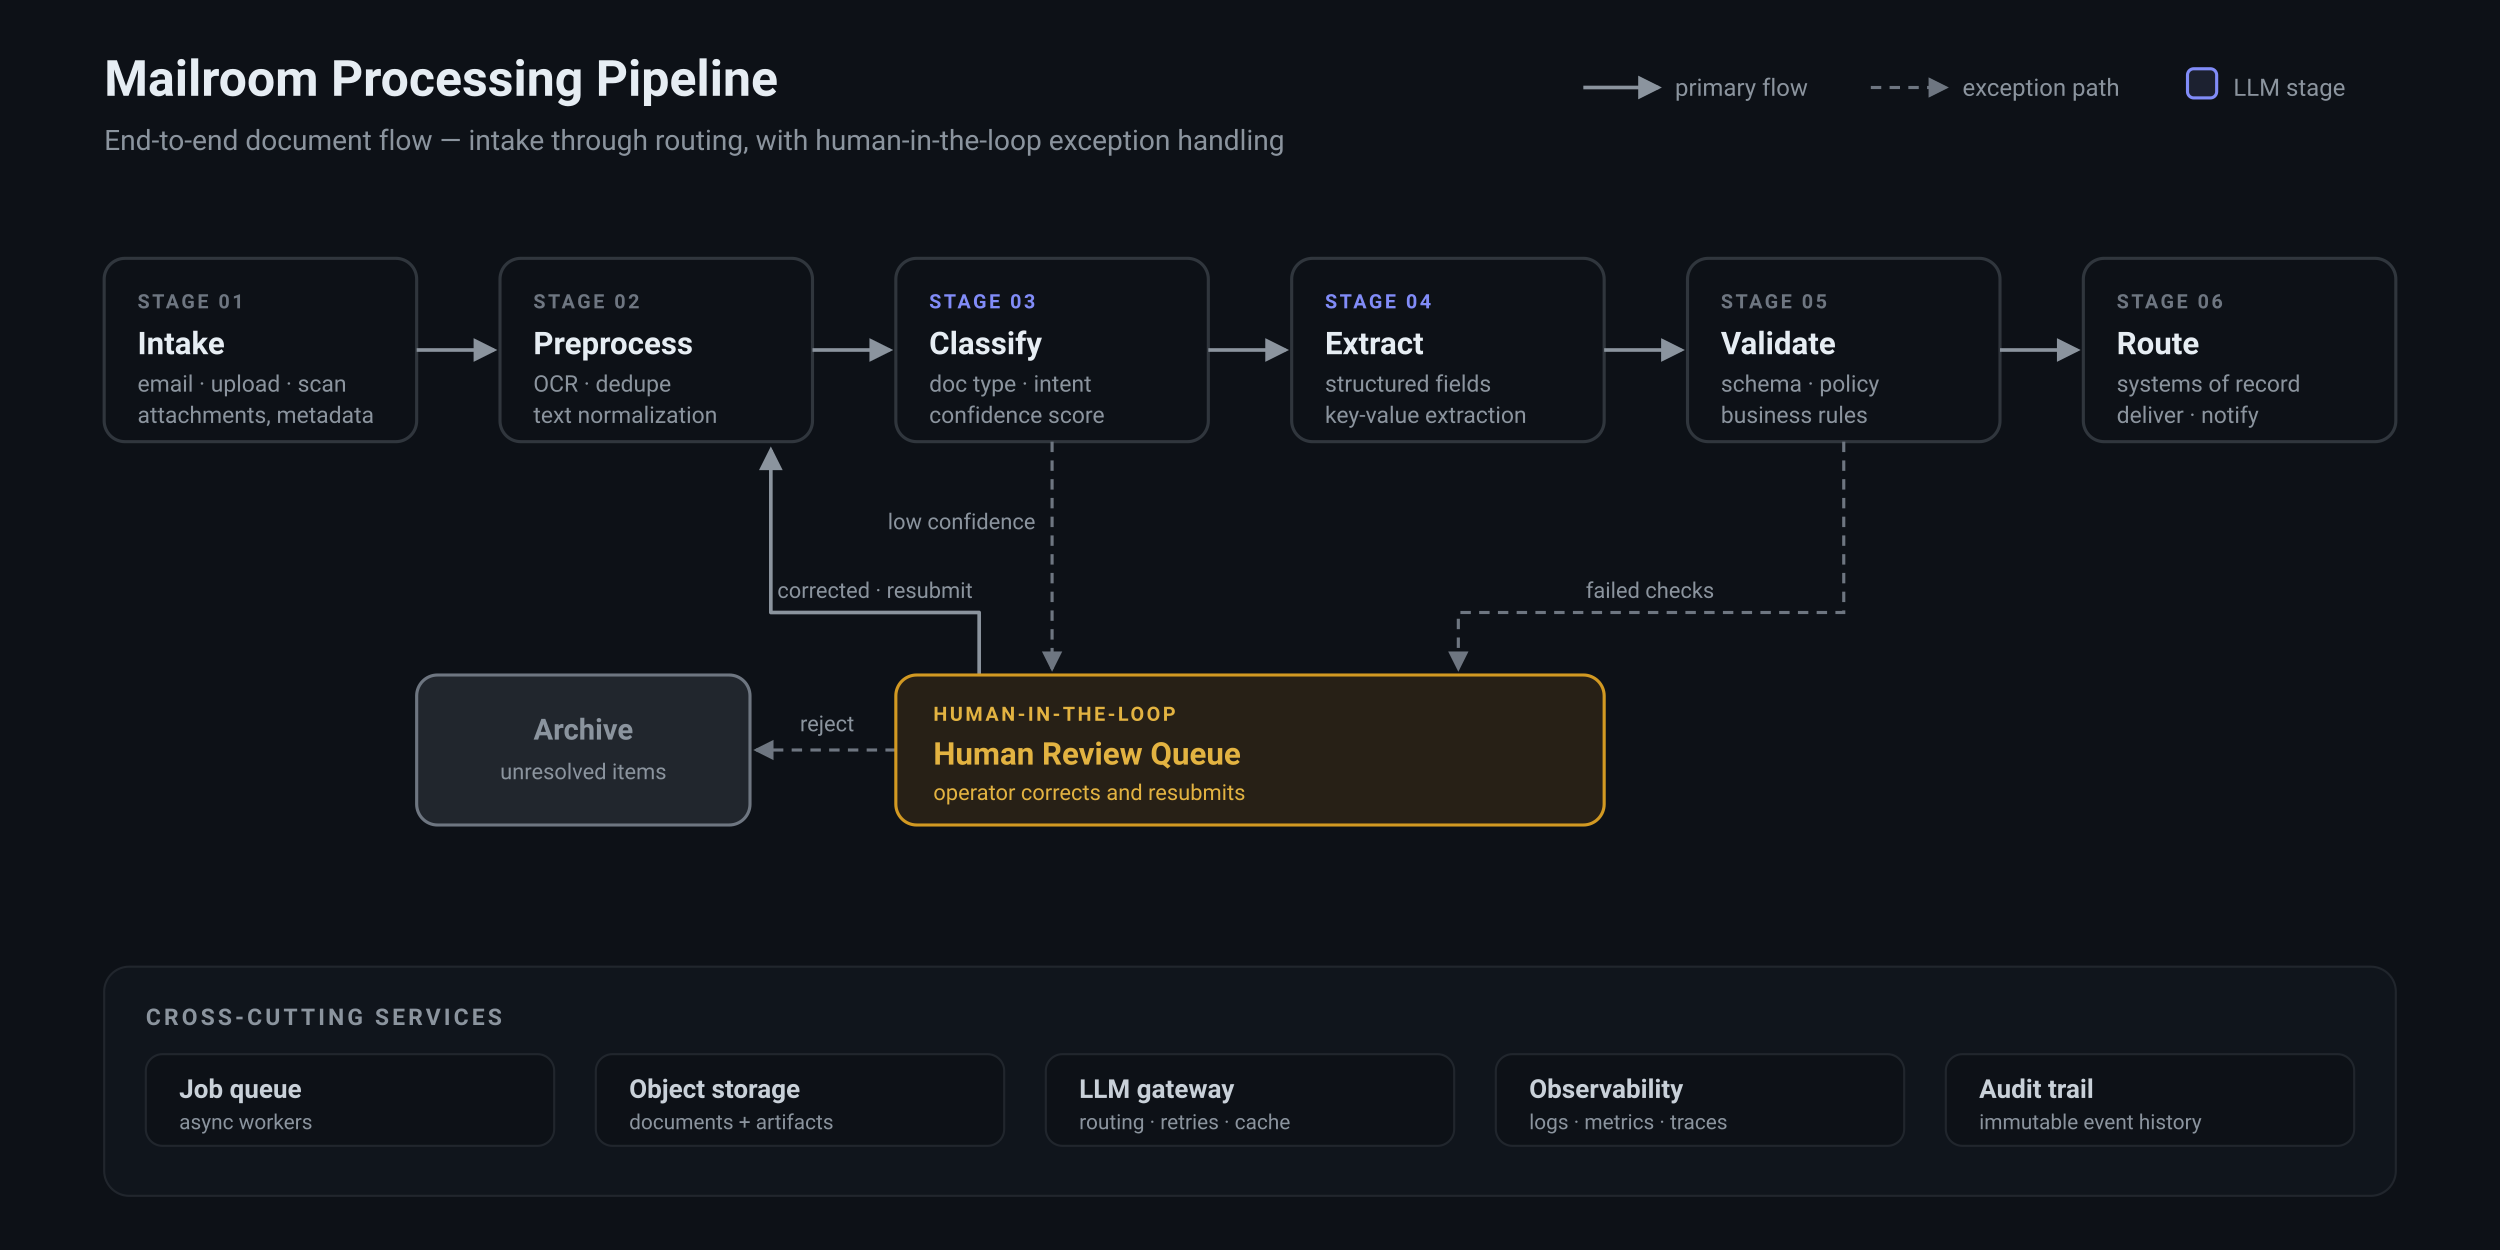
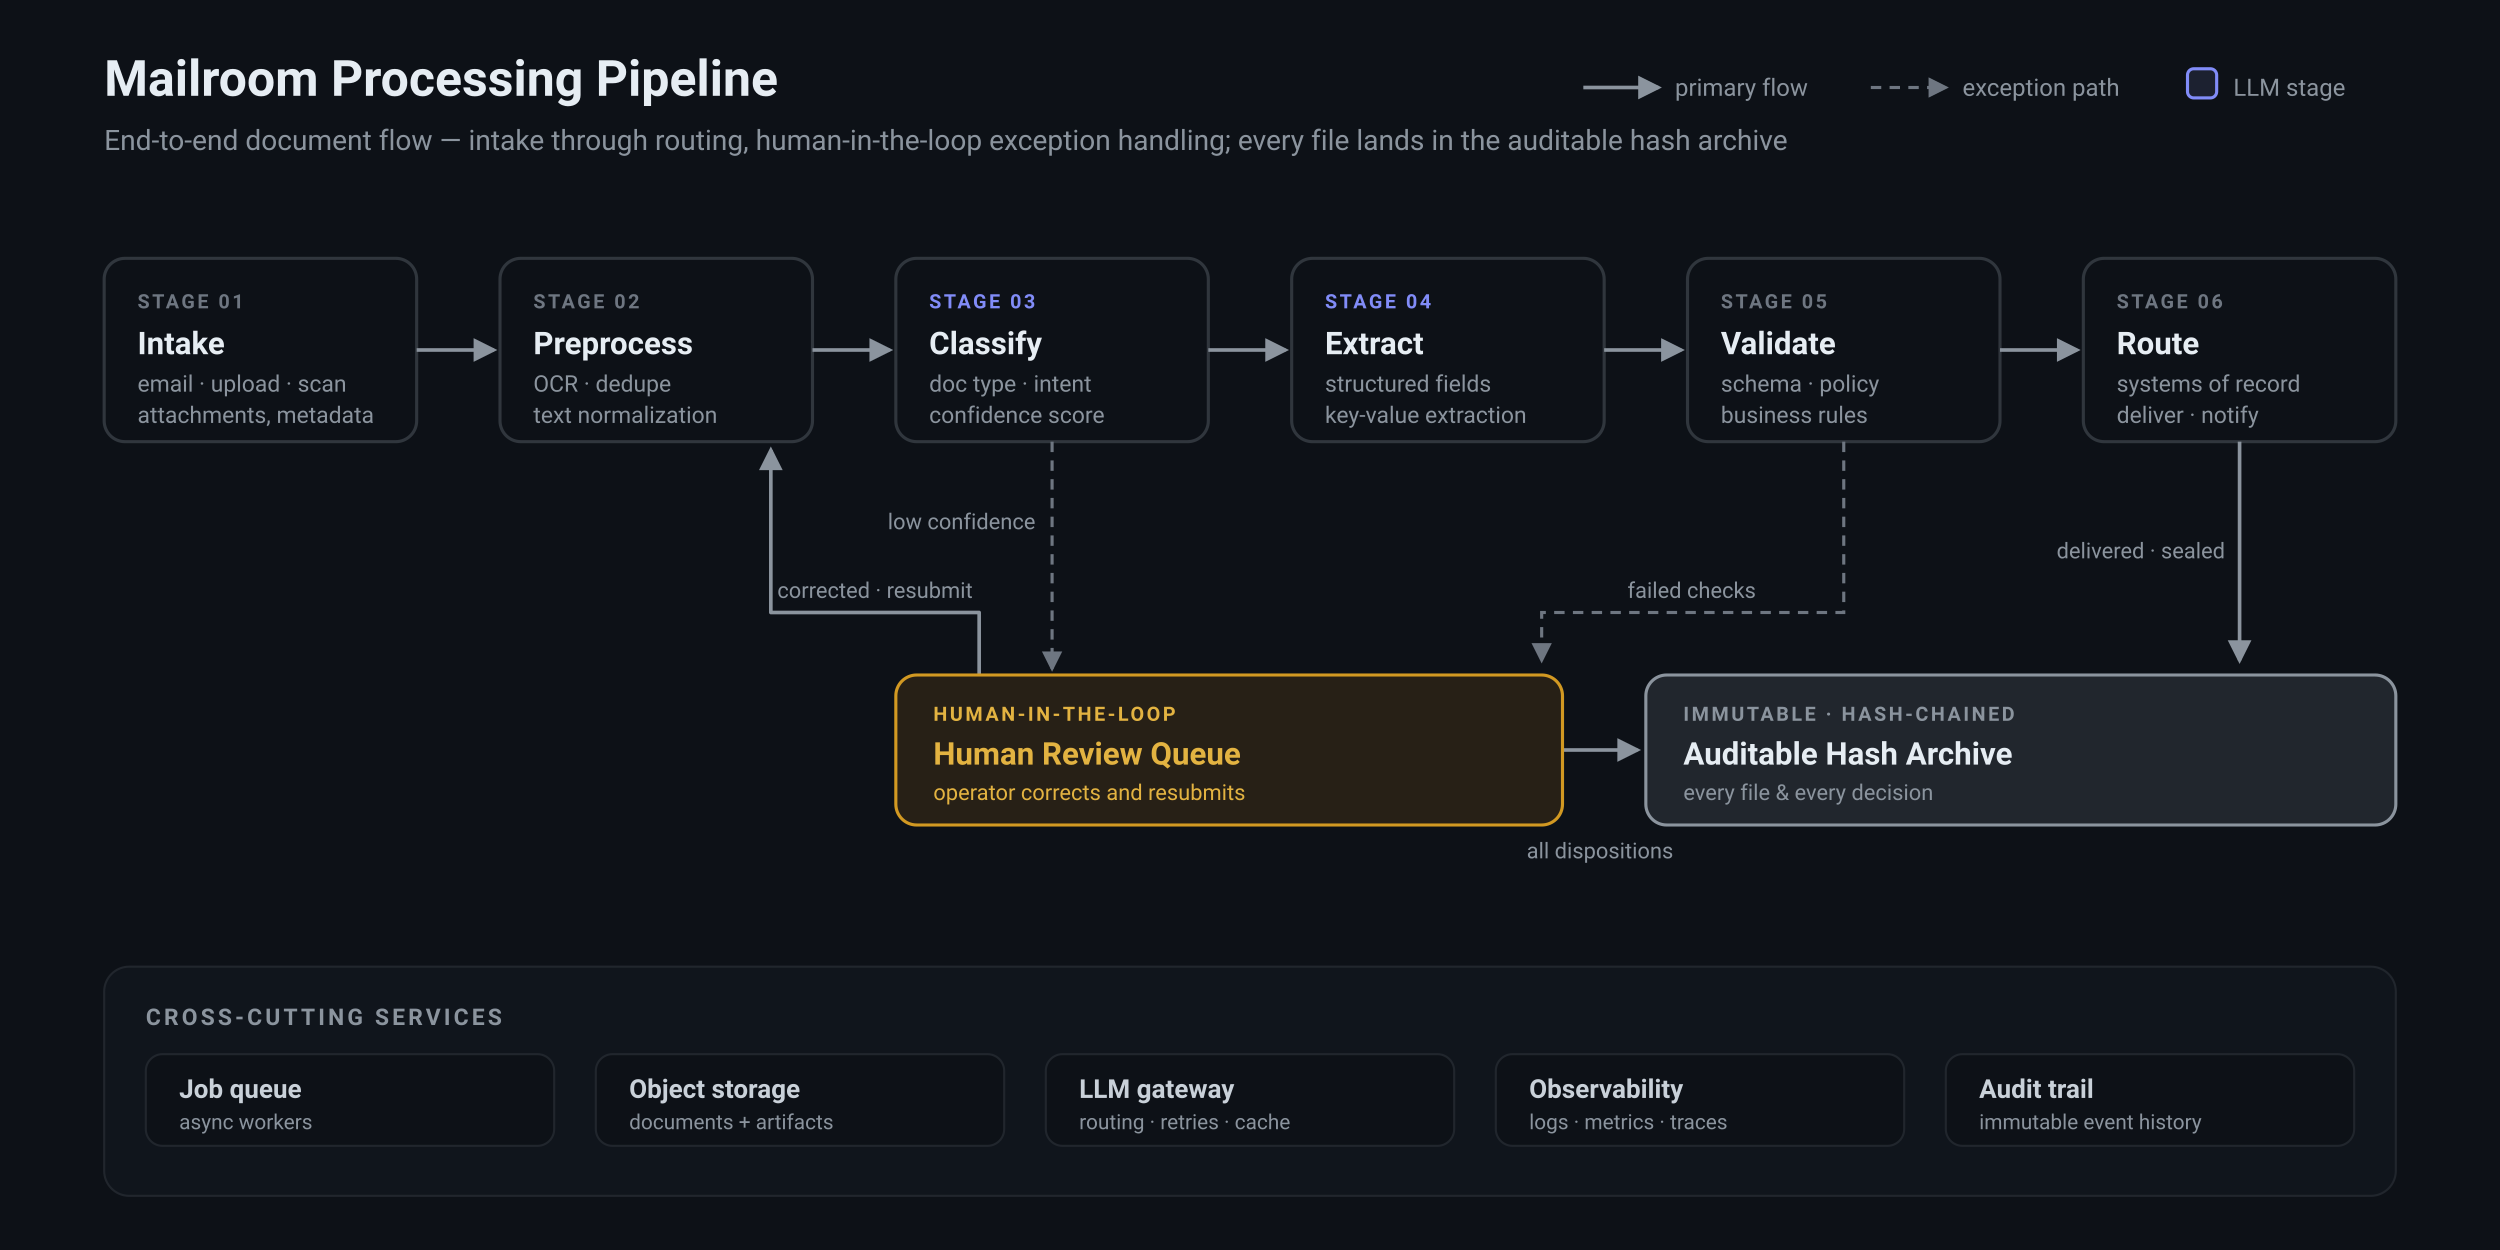
<svg xmlns="http://www.w3.org/2000/svg" viewBox="0 0 1200 600" role="img" aria-labelledby="t d" font-family="ui-sans-serif,-apple-system,'Segoe UI',Roboto,Helvetica,Arial,sans-serif">
  <rect width="1200" height="600" fill="#0d1117" />
  <defs>
    <marker id="arrP" viewBox="0 0 10 10" refX="8.5" refY="5" markerWidth="6.5" markerHeight="6.5" orient="auto">
      <path d="M0 0 L10 5 L0 10 Z" fill="#8b949e" />
    </marker>
    <marker id="arrX" viewBox="0 0 10 10" refX="8.5" refY="5" markerWidth="6.5" markerHeight="6.5" orient="auto">
      <path d="M0 0 L10 5 L0 10 Z" fill="#6e7681" />
    </marker>
  </defs>
  <text x="50" y="46" font-size="24" font-weight="600" fill="#e6edf3">Mailroom Processing Pipeline</text>
-   <text x="50" y="72" font-size="13.5" fill="#8b949e">End-to-end document flow — intake through routing, with human-in-the-loop exception handling</text>
+   <text x="50" y="72" font-size="13.5" fill="#8b949e">End-to-end document flow — intake through routing, human-in-the-loop exception handling; every file lands in the auditable hash archive</text>
  <g font-size="11.5">
    <line x1="760" y1="42" x2="796" y2="42" stroke="#8b949e" stroke-width="1.75" marker-end="url(#arrP)" />
    <text x="804" y="46" fill="#8b949e">primary flow</text>
    <line x1="898" y1="42" x2="934" y2="42" stroke="#6e7681" stroke-width="1.5" stroke-dasharray="5 4" marker-end="url(#arrX)" />
    <text x="942" y="46" fill="#8b949e">exception path</text>
    <rect x="1050" y="33" width="14" height="14" rx="3" fill="#1c2130" stroke="#818cf8" stroke-width="1.5" />
    <text x="1072" y="46" fill="#8b949e">LLM stage</text>
  </g>
  <g>
    <rect x="50" y="124" width="150" height="88" rx="10" fill="#0d1117" stroke="#30363d" stroke-width="1.5" />
    <text x="66" y="148" font-size="9.5" font-weight="700" letter-spacing="1.2" fill="#6e7681">STAGE 01</text>
    <text x="66" y="170" font-size="15" font-weight="600" fill="#e6edf3">Intake</text>
    <text x="66" y="188" font-size="11" fill="#8b949e">email · upload · scan</text>
    <text x="66" y="203" font-size="11" fill="#8b949e">attachments, metadata</text>
  </g>
  <g>
    <rect x="240" y="124" width="150" height="88" rx="10" fill="#0d1117" stroke="#30363d" stroke-width="1.5" />
    <text x="256" y="148" font-size="9.5" font-weight="700" letter-spacing="1.2" fill="#6e7681">STAGE 02</text>
    <text x="256" y="170" font-size="15" font-weight="600" fill="#e6edf3">Preprocess</text>
    <text x="256" y="188" font-size="11" fill="#8b949e">OCR · dedupe</text>
    <text x="256" y="203" font-size="11" fill="#8b949e">text normalization</text>
  </g>
  <g>
    <rect x="430" y="124" width="150" height="88" rx="10" fill="#0d1117" stroke="#30363d" stroke-width="1.5" />
    <text x="446" y="148" font-size="9.5" font-weight="700" letter-spacing="1.2" fill="#818cf8">STAGE 03</text>
    <text x="446" y="170" font-size="15" font-weight="600" fill="#e6edf3">Classify</text>
    <text x="446" y="188" font-size="11" fill="#8b949e">doc type · intent</text>
    <text x="446" y="203" font-size="11" fill="#8b949e">confidence score</text>
  </g>
  <g>
    <rect x="620" y="124" width="150" height="88" rx="10" fill="#0d1117" stroke="#30363d" stroke-width="1.5" />
    <text x="636" y="148" font-size="9.5" font-weight="700" letter-spacing="1.2" fill="#818cf8">STAGE 04</text>
    <text x="636" y="170" font-size="15" font-weight="600" fill="#e6edf3">Extract</text>
    <text x="636" y="188" font-size="11" fill="#8b949e">structured fields</text>
    <text x="636" y="203" font-size="11" fill="#8b949e">key-value extraction</text>
  </g>
  <g>
    <rect x="810" y="124" width="150" height="88" rx="10" fill="#0d1117" stroke="#30363d" stroke-width="1.5" />
    <text x="826" y="148" font-size="9.5" font-weight="700" letter-spacing="1.2" fill="#6e7681">STAGE 05</text>
    <text x="826" y="170" font-size="15" font-weight="600" fill="#e6edf3">Validate</text>
    <text x="826" y="188" font-size="11" fill="#8b949e">schema · policy</text>
    <text x="826" y="203" font-size="11" fill="#8b949e">business rules</text>
  </g>
  <g>
    <rect x="1000" y="124" width="150" height="88" rx="10" fill="#0d1117" stroke="#30363d" stroke-width="1.5" />
    <text x="1016" y="148" font-size="9.5" font-weight="700" letter-spacing="1.2" fill="#6e7681">STAGE 06</text>
    <text x="1016" y="170" font-size="15" font-weight="600" fill="#e6edf3">Route</text>
    <text x="1016" y="188" font-size="11" fill="#8b949e">systems of record</text>
    <text x="1016" y="203" font-size="11" fill="#8b949e">deliver · notify</text>
  </g>
  <g stroke="#8b949e" stroke-width="1.75">
    <line x1="200" y1="168" x2="237" y2="168" marker-end="url(#arrP)" />
    <line x1="390" y1="168" x2="427" y2="168" marker-end="url(#arrP)" />
    <line x1="580" y1="168" x2="617" y2="168" marker-end="url(#arrP)" />
    <line x1="770" y1="168" x2="807" y2="168" marker-end="url(#arrP)" />
    <line x1="960" y1="168" x2="997" y2="168" marker-end="url(#arrP)" />
  </g>
  <g stroke="#6e7681" stroke-width="1.5" stroke-dasharray="5 4" fill="none">
    <path d="M505 212 V321" marker-end="url(#arrX)" />
-     <path d="M885 212 V294 H700 V321" marker-end="url(#arrX)" />
-     <path d="M430 360 H363" marker-end="url(#arrX)" />
+     <path d="M885 212 V294 H740 V317" marker-end="url(#arrX)" />
  </g>
  <text x="497" y="254" text-anchor="end" font-size="10.5" fill="#8b949e">low confidence</text>
-   <text x="792" y="287" text-anchor="middle" font-size="10.5" fill="#8b949e">failed checks</text>
-   <text x="397" y="351" text-anchor="middle" font-size="10.5" fill="#8b949e">reject</text>
+   <text x="812" y="287" text-anchor="middle" font-size="10.5" fill="#8b949e">failed checks</text>
  <path d="M470 324 V294 H370 V216" stroke="#8b949e" stroke-width="1.75" fill="none" stroke-linejoin="round" marker-end="url(#arrP)" />
  <text x="420" y="287" text-anchor="middle" font-size="10.5" fill="#8b949e">corrected · resubmit</text>
-   <rect x="430" y="324" width="340" height="72" rx="10" fill="#272016" stroke="#d29922" stroke-width="1.5" />
+   <g stroke="#8b949e" stroke-width="1.75" fill="none">
+     <path d="M1075 212 V317" marker-end="url(#arrP)" />
+     <path d="M750 360 H786" marker-end="url(#arrP)" />
+   </g>
+   <text x="1068" y="268" text-anchor="end" font-size="10.5" fill="#8b949e">delivered · sealed</text>
+   <text x="768" y="412" text-anchor="middle" font-size="10.5" fill="#8b949e">all dispositions</text>
+   <rect x="430" y="324" width="320" height="72" rx="10" fill="#272016" stroke="#d29922" stroke-width="1.5" />
  <text x="448" y="346" font-size="9.5" font-weight="700" letter-spacing="1.2" fill="#e3b341">HUMAN-IN-THE-LOOP</text>
  <text x="448" y="367" font-size="15" font-weight="600" fill="#e3b341">Human Review Queue</text>
  <text x="448" y="384" font-size="10.5" fill="#e3b341">operator corrects and resubmits</text>
-   <rect x="200" y="324" width="160" height="72" rx="10" fill="#21262d" stroke="#6e7681" stroke-width="1.5" />
-   <text x="280" y="355" text-anchor="middle" font-size="14" font-weight="600" fill="#8b949e">Archive</text>
-   <text x="280" y="374" text-anchor="middle" font-size="10.5" fill="#8b949e">unresolved items</text>
+   <rect x="790" y="324" width="360" height="72" rx="10" fill="#21262d" stroke="#8b949e" stroke-width="1.5" />
+   <text x="808" y="346" font-size="9.5" font-weight="700" letter-spacing="1.2" fill="#8b949e">IMMUTABLE · HASH-CHAINED</text>
+   <text x="808" y="367" font-size="15" font-weight="600" fill="#e6edf3">Auditable Hash Archive</text>
+   <text x="808" y="384" font-size="10.5" fill="#8b949e">every file &amp; every decision</text>
  <rect x="50" y="464" width="1100" height="110" rx="12" fill="#10151c" stroke="#21262d" />
  <text x="70" y="492" font-size="11" font-weight="700" letter-spacing="1.5" fill="#8b949e">CROSS-CUTTING SERVICES</text>
  <g>
    <rect x="70" y="506" width="196" height="44" rx="8" fill="#0d1117" stroke="#21262d" />
    <text x="86" y="527" font-size="12.5" font-weight="600" fill="#c9d1d9">Job queue</text>
    <text x="86" y="542" font-size="10" fill="#8b949e">async workers</text>
    <rect x="286" y="506" width="196" height="44" rx="8" fill="#0d1117" stroke="#21262d" />
    <text x="302" y="527" font-size="12.5" font-weight="600" fill="#c9d1d9">Object storage</text>
    <text x="302" y="542" font-size="10" fill="#8b949e">documents + artifacts</text>
    <rect x="502" y="506" width="196" height="44" rx="8" fill="#0d1117" stroke="#21262d" />
    <text x="518" y="527" font-size="12.5" font-weight="600" fill="#c9d1d9">LLM gateway</text>
    <text x="518" y="542" font-size="10" fill="#8b949e">routing · retries · cache</text>
    <rect x="718" y="506" width="196" height="44" rx="8" fill="#0d1117" stroke="#21262d" />
    <text x="734" y="527" font-size="12.5" font-weight="600" fill="#c9d1d9">Observability</text>
    <text x="734" y="542" font-size="10" fill="#8b949e">logs · metrics · traces</text>
    <rect x="934" y="506" width="196" height="44" rx="8" fill="#0d1117" stroke="#21262d" />
    <text x="950" y="527" font-size="12.5" font-weight="600" fill="#c9d1d9">Audit trail</text>
    <text x="950" y="542" font-size="10" fill="#8b949e">immutable event history</text>
  </g>
</svg>
